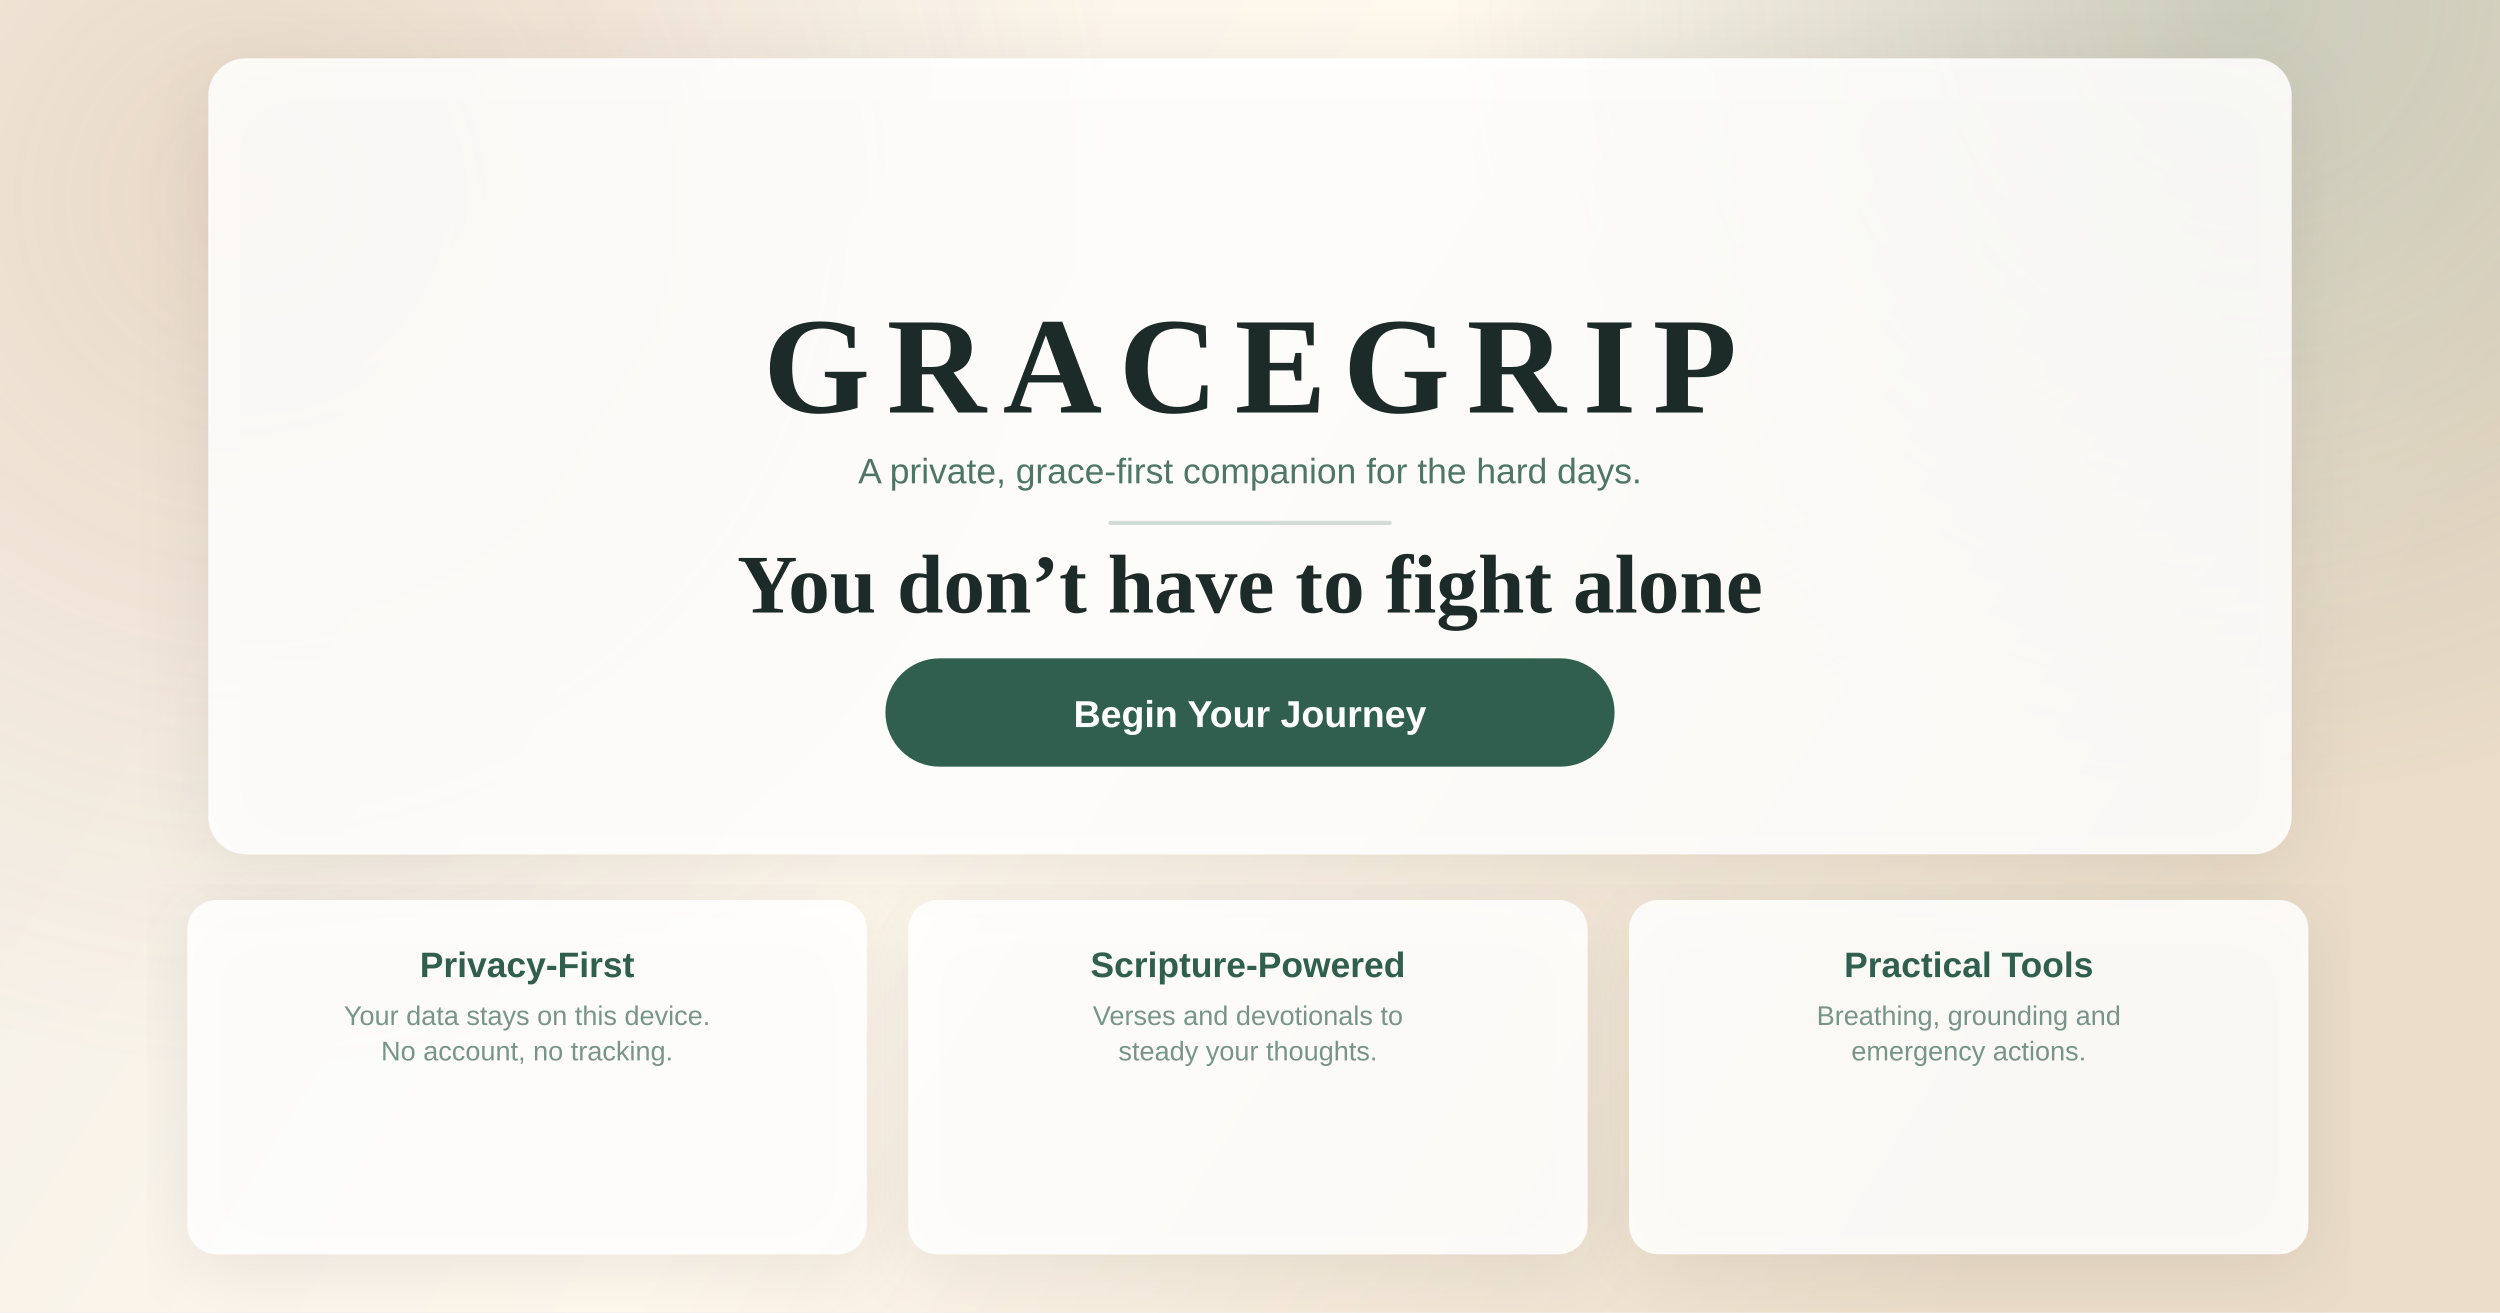
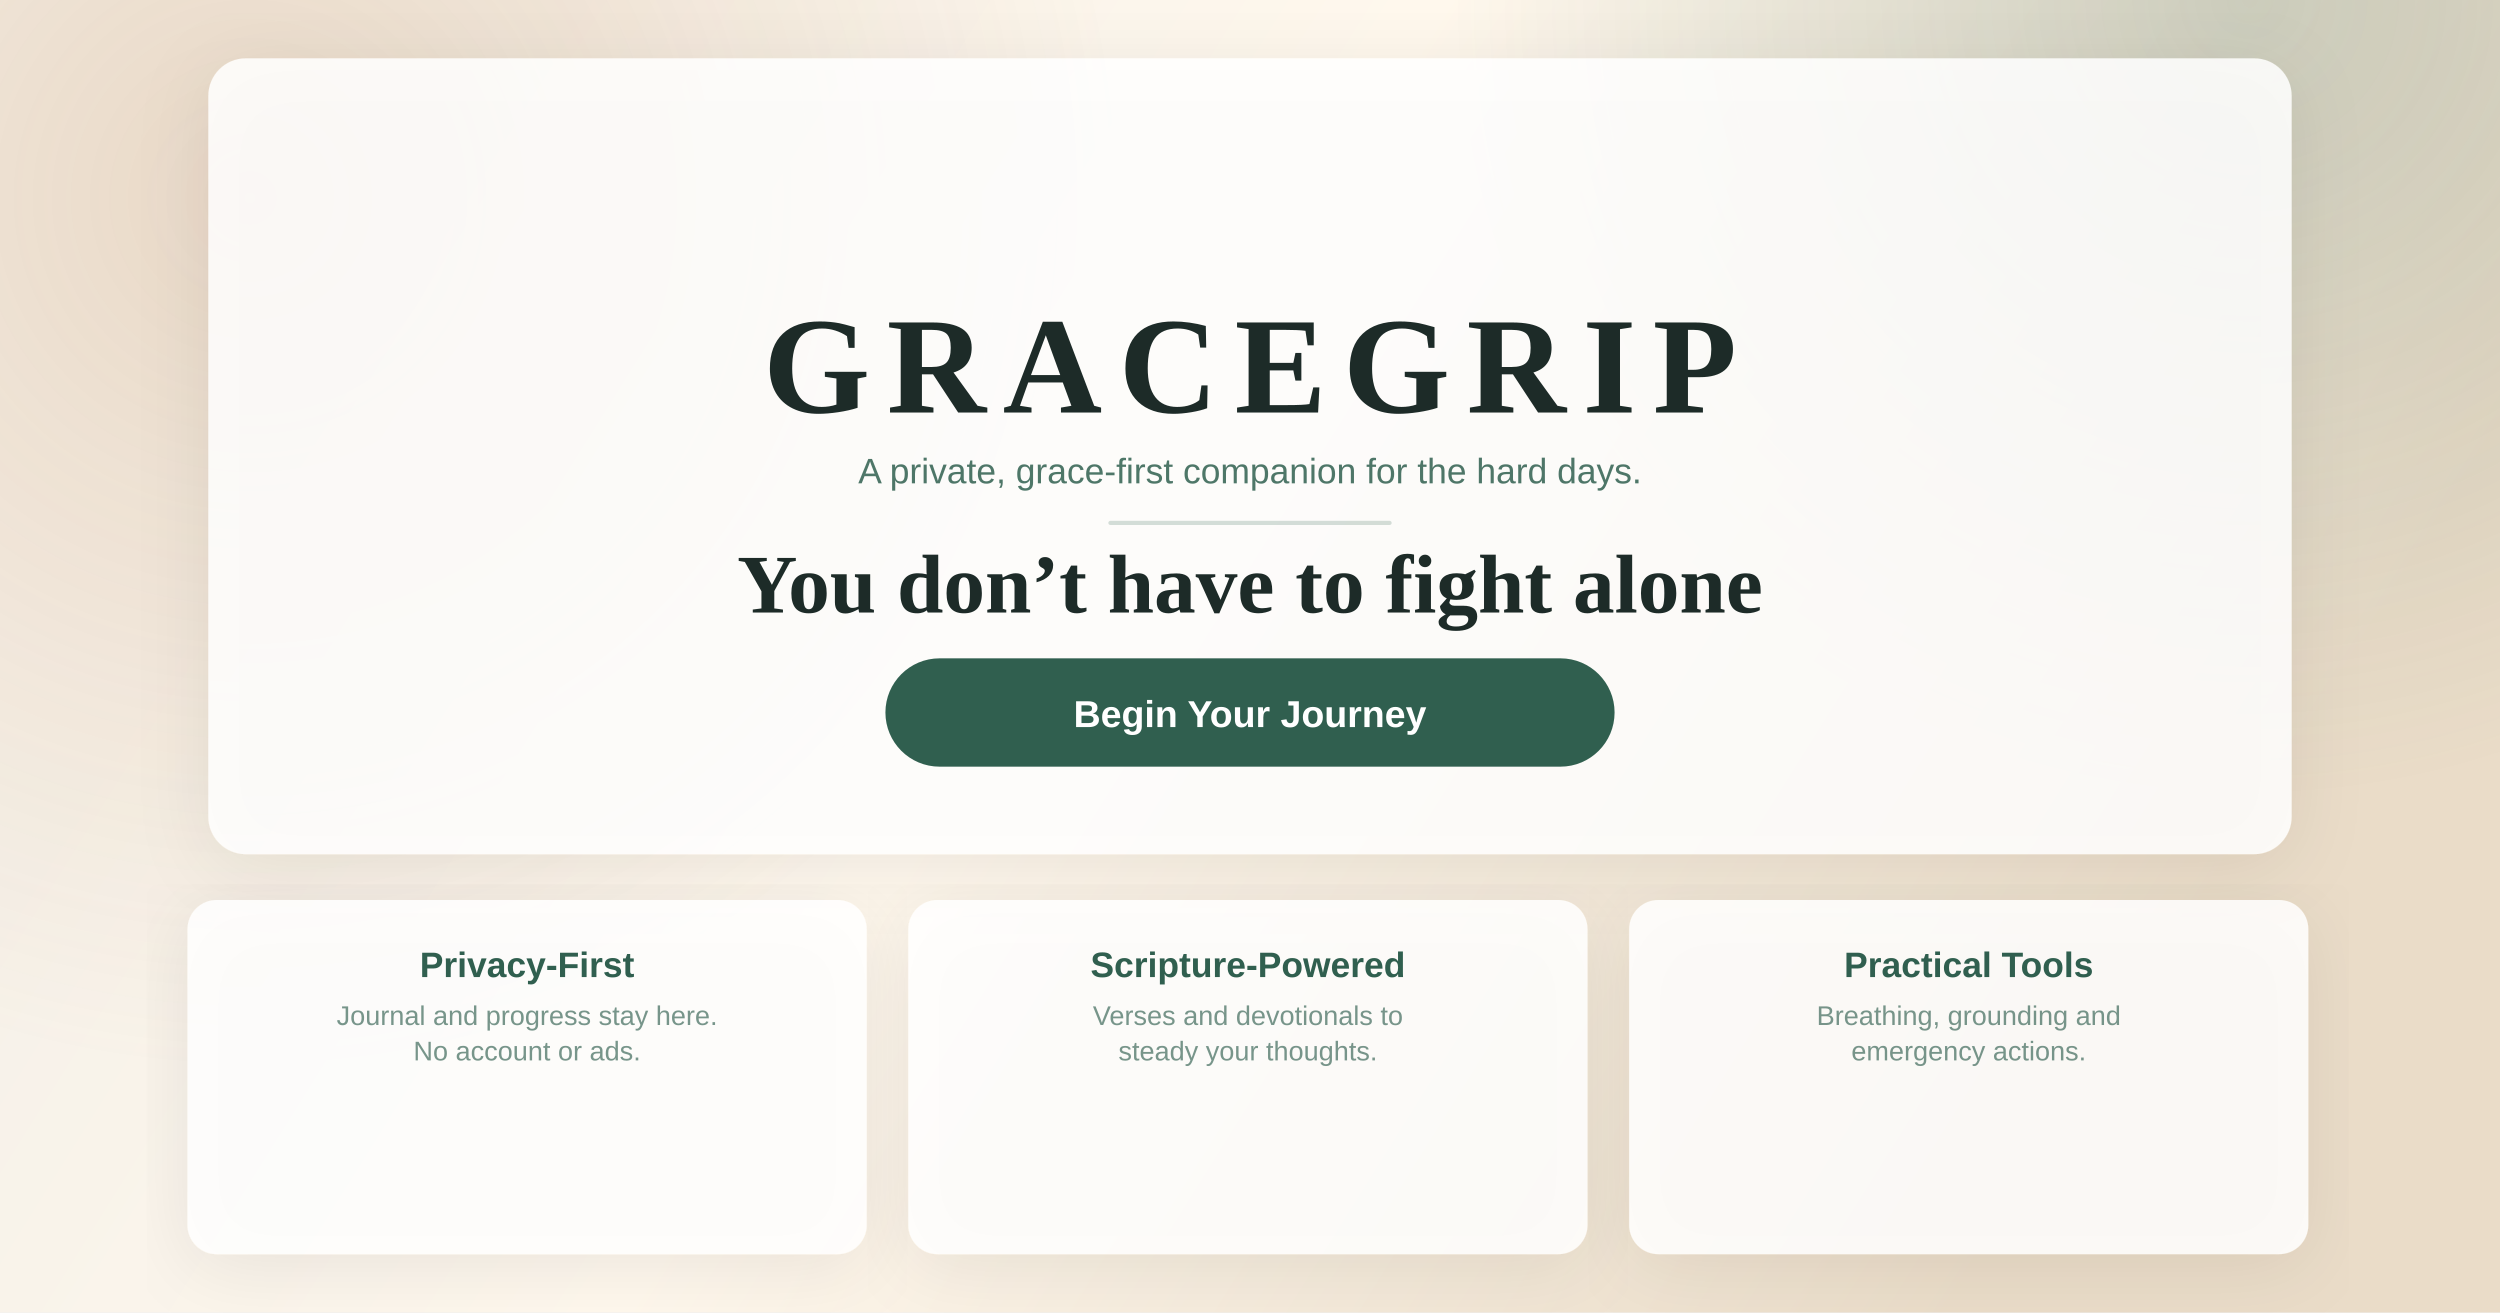
<svg xmlns="http://www.w3.org/2000/svg" width="1200" height="630" viewBox="0 0 1200 630">
  <defs>
    <linearGradient id="bg-base" x1="17.9%" y1="11.7%" x2="82.1%" y2="88.3%" gradientUnits="userSpaceOnUse">
      <stop offset="0%" stop-color="#f6f1e9" />
      <stop offset="40%" stop-color="#fff8ed" />
      <stop offset="100%" stop-color="#eadcc8" />
    </linearGradient>
    <radialGradient id="grad-amber" cx="120" cy="95" r="420" gradientUnits="userSpaceOnUse">
      <stop offset="0%" stop-color="#b26d2f" stop-opacity="0.18" />
      <stop offset="100%" stop-color="#b26d2f" stop-opacity="0" />
    </radialGradient>
    <radialGradient id="grad-teal" cx="1080" cy="0" r="384" gradientUnits="userSpaceOnUse">
      <stop offset="0%" stop-color="#305f4f" stop-opacity="0.2" />
      <stop offset="100%" stop-color="#305f4f" stop-opacity="0" />
    </radialGradient>
    <filter id="card-shadow" x="-6%" y="-8%" width="112%" height="128%">
      <feDropShadow dx="0" dy="6" stdDeviation="18" flood-color="#1d2b28" flood-opacity="0.09" />
    </filter>
  </defs>
  <rect width="1200" height="630" fill="url(#bg-base)" />
  <rect width="1200" height="630" fill="url(#grad-amber)" />
  <rect width="1200" height="630" fill="url(#grad-teal)" />
  <rect x="100" y="28" width="1000" height="382" rx="18" fill="#ffffff" fill-opacity="0.84" filter="url(#card-shadow)" />
  <text x="600" y="198" font-family="Georgia, 'Times New Roman', serif" font-size="66" font-weight="700" fill="#1d2b28" text-anchor="middle" letter-spacing="8">GRACEGRIP</text>
  <text x="600" y="232" font-family="Arial, Helvetica, sans-serif" font-size="17" font-weight="400" fill="#305f4f" fill-opacity="0.85" text-anchor="middle">A private, grace-first companion for the hard days.</text>
  <rect x="532" y="250" width="136" height="2" rx="1" fill="#305f4f" fill-opacity="0.2" />
  <text x="600" y="294" font-family="Georgia, 'Times New Roman', serif" font-size="40" font-weight="700" fill="#1d2b28" text-anchor="middle">You don’t have to fight alone</text>
  <rect x="425" y="316" width="350" height="52" rx="26" fill="#305f4f" />
  <text x="600" y="349" font-family="Arial, Helvetica, sans-serif" font-size="18" font-weight="700" fill="#ffffff" text-anchor="middle">Begin Your Journey</text>
  <rect x="90" y="432" width="326" height="170" rx="14" fill="#ffffff" fill-opacity="0.84" filter="url(#card-shadow)" />
  <text x="253" y="469" font-family="Arial, Helvetica, sans-serif" font-size="17" font-weight="600" fill="#305f4f" text-anchor="middle">Privacy-First</text>
-   <text x="253" y="492" font-family="Arial, Helvetica, sans-serif" font-size="13" fill="#305f4f" fill-opacity="0.65" text-anchor="middle">Your data stays on this device.</text>
-   <text x="253" y="509" font-family="Arial, Helvetica, sans-serif" font-size="13" fill="#305f4f" fill-opacity="0.65" text-anchor="middle">No account, no tracking.</text>
+   <text x="253" y="492" font-family="Arial, Helvetica, sans-serif" font-size="13" fill="#305f4f" fill-opacity="0.65" text-anchor="middle">Journal and progress stay here.</text>
+   <text x="253" y="509" font-family="Arial, Helvetica, sans-serif" font-size="13" fill="#305f4f" fill-opacity="0.65" text-anchor="middle">No account or ads.</text>
  <rect x="436" y="432" width="326" height="170" rx="14" fill="#ffffff" fill-opacity="0.84" filter="url(#card-shadow)" />
  <text x="599" y="469" font-family="Arial, Helvetica, sans-serif" font-size="17" font-weight="600" fill="#305f4f" text-anchor="middle">Scripture-Powered</text>
  <text x="599" y="492" font-family="Arial, Helvetica, sans-serif" font-size="13" fill="#305f4f" fill-opacity="0.65" text-anchor="middle">Verses and devotionals to</text>
  <text x="599" y="509" font-family="Arial, Helvetica, sans-serif" font-size="13" fill="#305f4f" fill-opacity="0.65" text-anchor="middle">steady your thoughts.</text>
  <rect x="782" y="432" width="326" height="170" rx="14" fill="#ffffff" fill-opacity="0.84" filter="url(#card-shadow)" />
  <text x="945" y="469" font-family="Arial, Helvetica, sans-serif" font-size="17" font-weight="600" fill="#305f4f" text-anchor="middle">Practical Tools</text>
  <text x="945" y="492" font-family="Arial, Helvetica, sans-serif" font-size="13" fill="#305f4f" fill-opacity="0.65" text-anchor="middle">Breathing, grounding and</text>
  <text x="945" y="509" font-family="Arial, Helvetica, sans-serif" font-size="13" fill="#305f4f" fill-opacity="0.65" text-anchor="middle">emergency actions.</text>
</svg>
